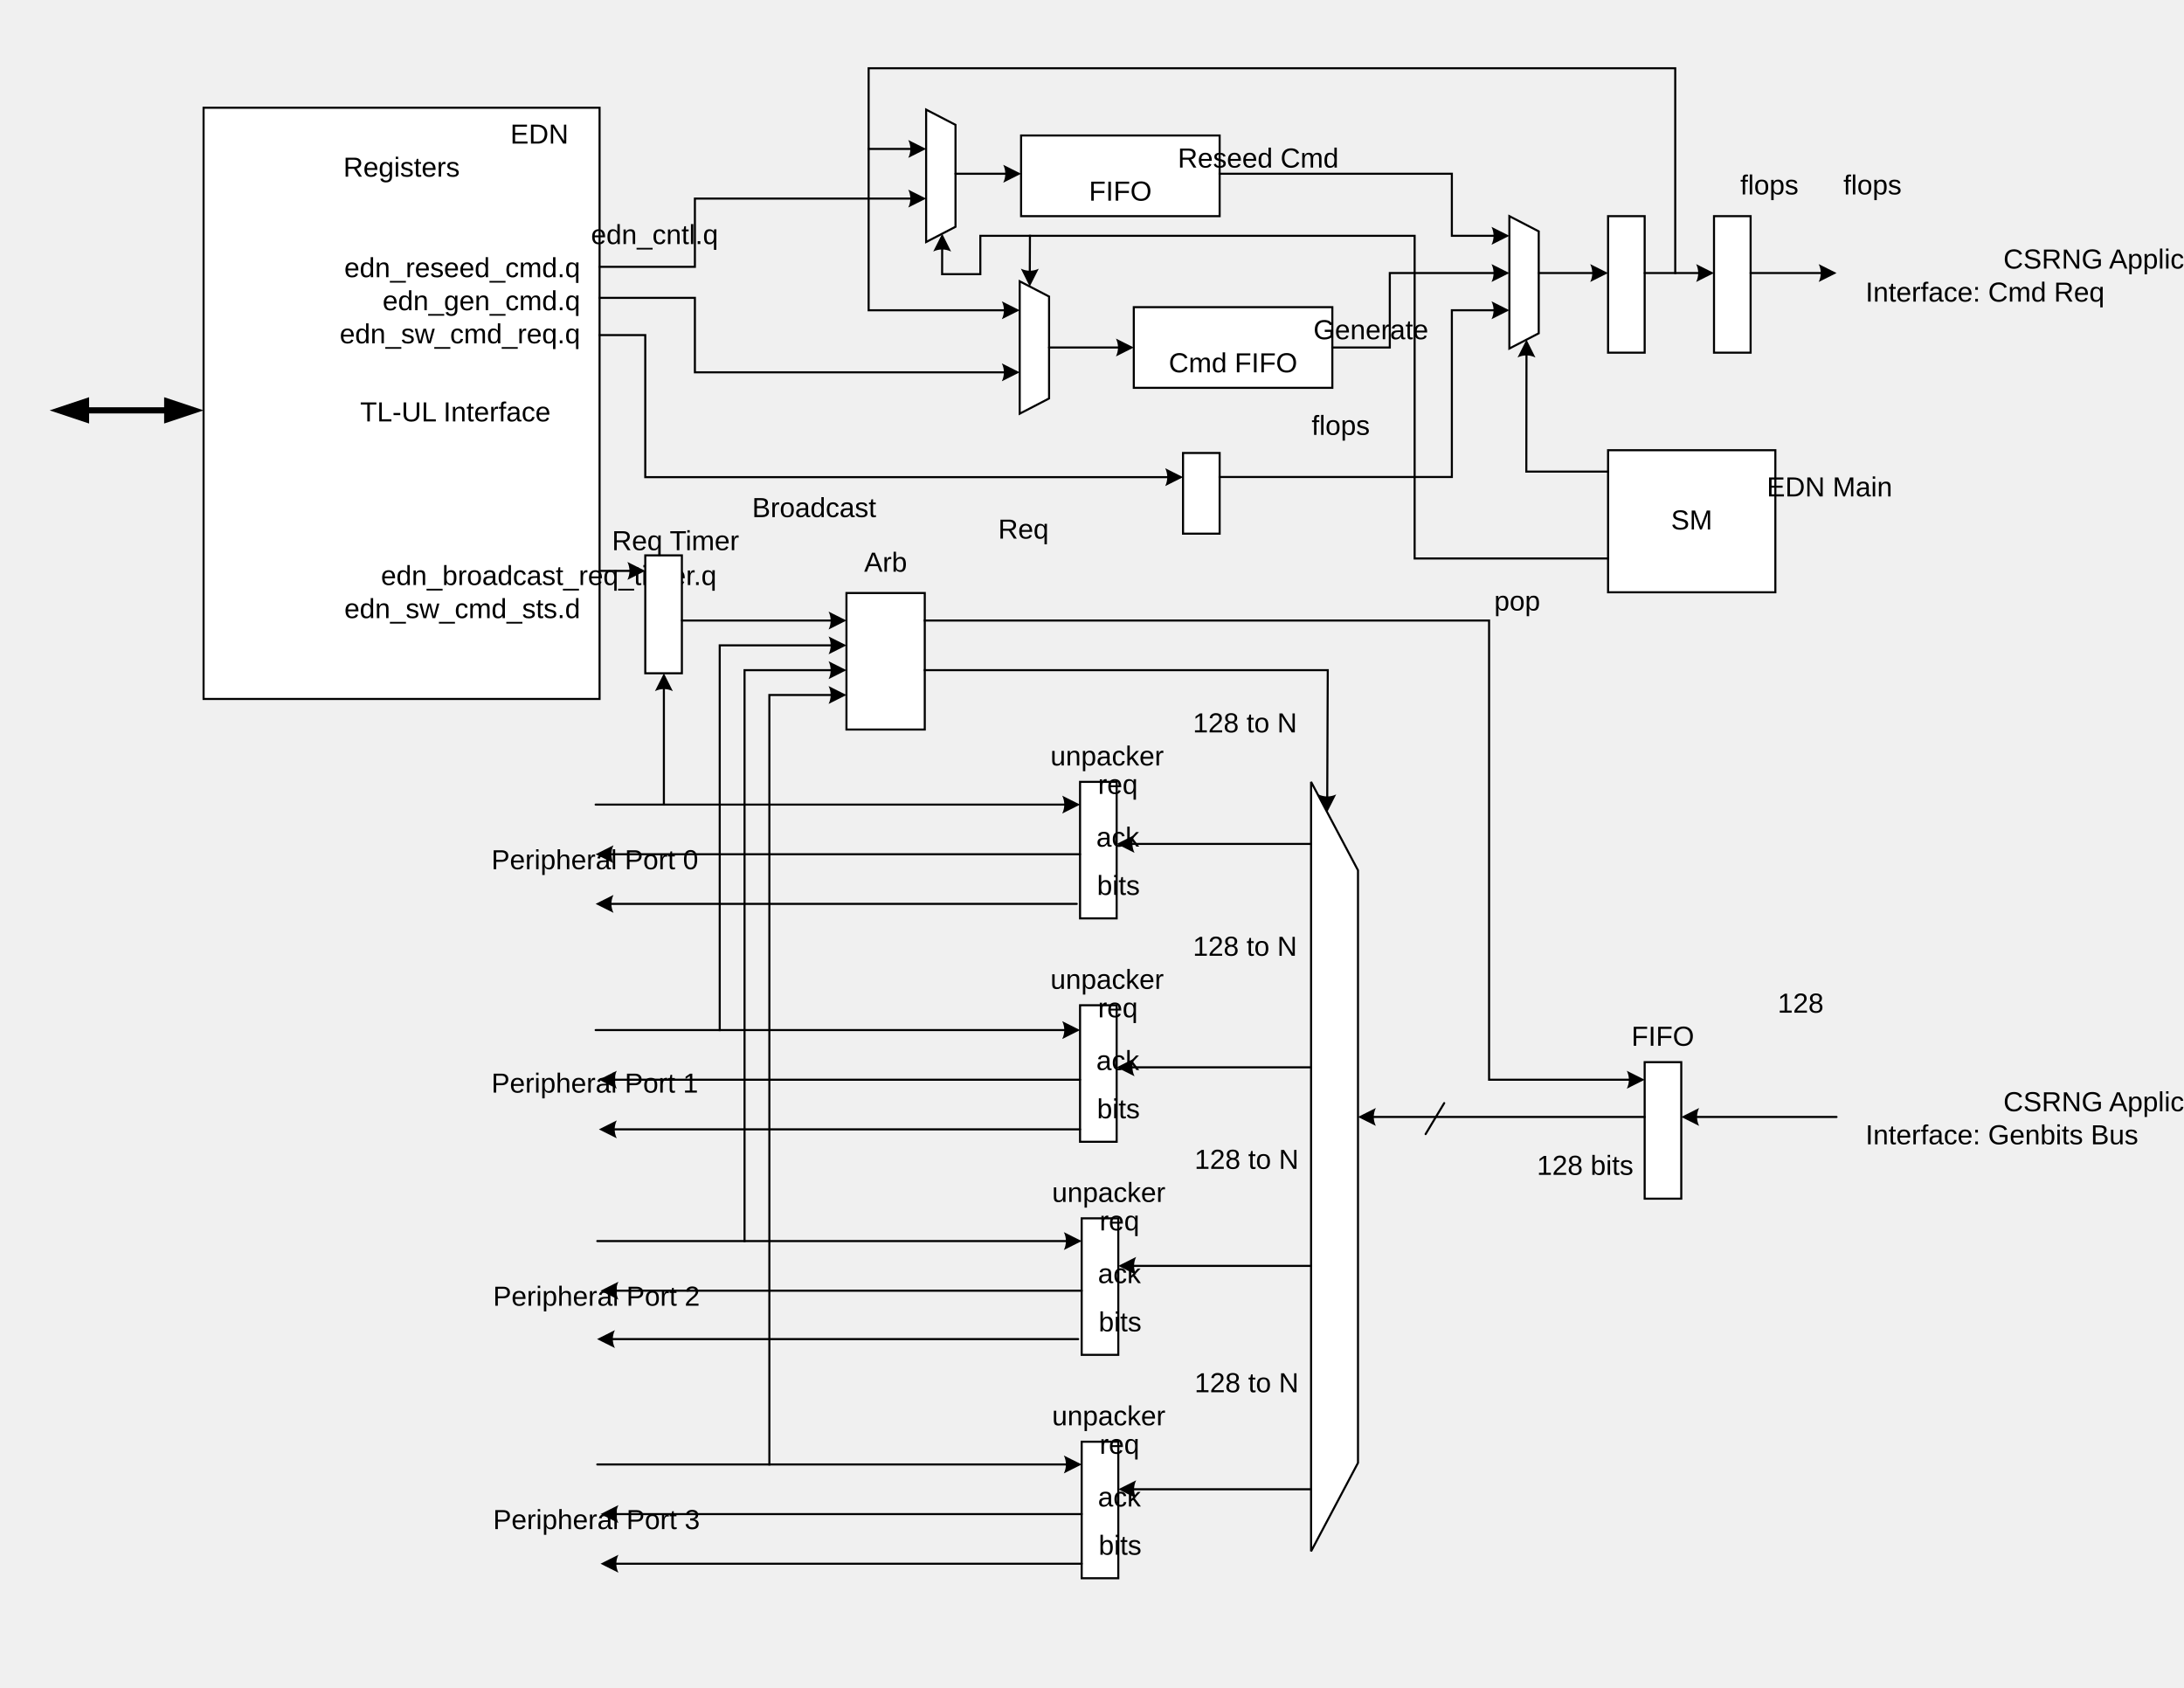
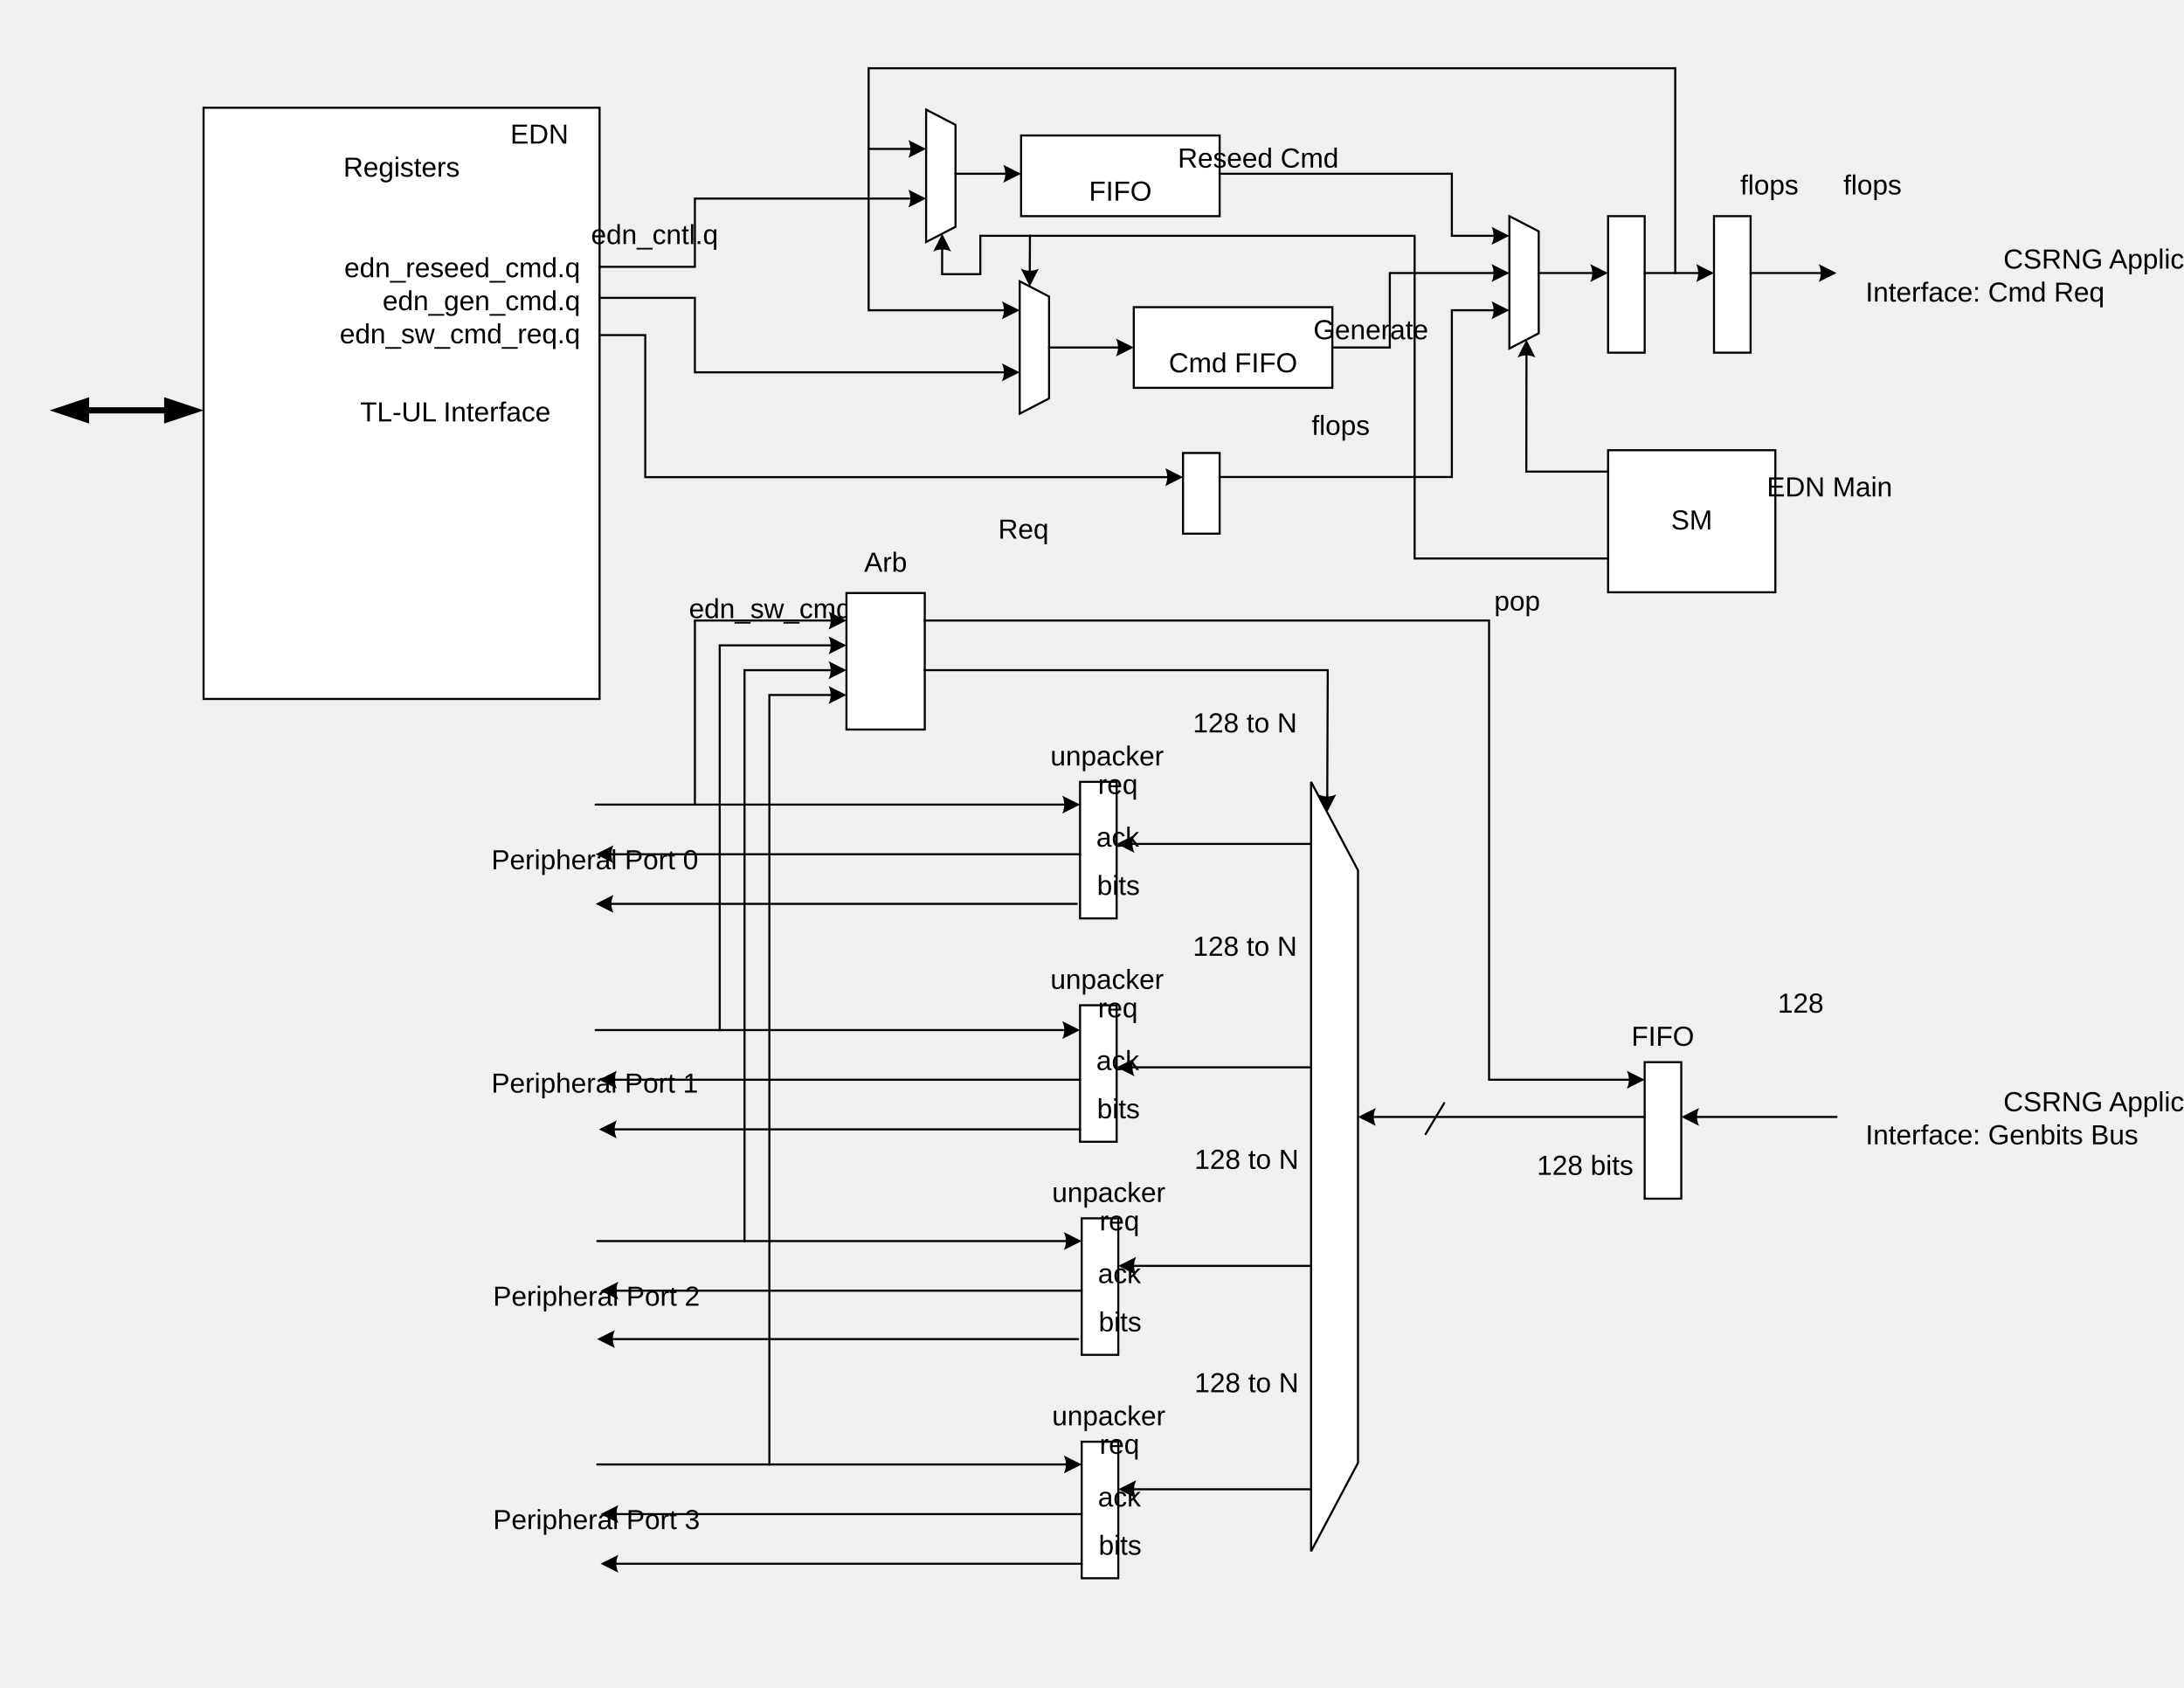
<svg xmlns="http://www.w3.org/2000/svg" xmlns:ns1="http://schemas.microsoft.com/visio/2003/SVGExtensions/" xmlns:xlink="http://www.w3.org/1999/xlink" width="11in" height="8.5in" viewBox="0 0 792 612" xml:space="preserve" color-interpolation-filters="sRGB" class="st12">
  <ns1:documentProperties ns1:langID="1033" ns1:viewMarkup="false">
    <ns1:userDefs>
      <ns1:ud ns1:nameU="msvSubprocessMaster" ns1:prompt="" ns1:val="VT4(Rectangle)" />
      <ns1:ud ns1:nameU="msvNoAutoConnect" ns1:val="VT0(1):26" />
    </ns1:userDefs>
  </ns1:documentProperties>
  <style type="text/css">
	
		.st1 {fill:#ffffff;stroke:#000000;stroke-width:0.75}
		.st2 {fill:#000000;font-family:Arial;font-size:0.833em}
		.st3 {font-size:1em}
		.st4 {fill:none;stroke:none;stroke-width:0.75}
		.st5 {marker-end:url(#mrkr13-21);marker-start:url(#mrkr13-19);stroke:#000000;stroke-linecap:round;stroke-linejoin:round;stroke-width:2.25}
		.st6 {fill:#000000;fill-opacity:1;stroke:#000000;stroke-opacity:1;stroke-width:0.472}
		.st7 {fill:none;stroke:none;stroke-width:0.25}
- 		.st8 {marker-end:url(#mrkr5-60);stroke:#000000;stroke-linecap:round;stroke-linejoin:round;stroke-width:0.75}
+ 		.st8 {marker-end:url(#mrkr5-59);stroke:#000000;stroke-linecap:round;stroke-linejoin:round;stroke-width:0.75}
		.st9 {fill:#000000;fill-opacity:1;stroke:#000000;stroke-opacity:1;stroke-width:0.229}
- 		.st10 {marker-end:url(#mrkr5-60);stroke:#000000;stroke-width:0.75}
+ 		.st10 {marker-end:url(#mrkr5-59);stroke:#000000;stroke-width:0.75}
		.st11 {stroke:#000000;stroke-linecap:round;stroke-linejoin:round;stroke-width:0.75}
		.st12 {fill:none;fill-rule:evenodd;font-size:12px;overflow:visible;stroke-linecap:square;stroke-miterlimit:3}
	
	</style>
  <defs id="Markers">
    <g id="lend13">
      <path d="M 3 1 L 0 0 L 3 -1 L 3 1 " style="stroke:none" />
    </g>
    <marker id="mrkr13-19" class="st6" ns1:arrowType="13" ns1:arrowSize="2" ns1:setback="6.2" refX="6.2" orient="auto" markerUnits="strokeWidth" overflow="visible">
      <use xlink:href="#lend13" transform="scale(2.12) " />
    </marker>
    <marker id="mrkr13-21" class="st6" ns1:arrowType="13" ns1:arrowSize="2" ns1:setback="6.36" refX="-6.36" orient="auto" markerUnits="strokeWidth" overflow="visible">
      <use xlink:href="#lend13" transform="scale(-2.12,-2.12) " />
    </marker>
    <g id="lend5">
      <path d="M 2 1 L 0 0 L 1.981 -0.993 C 1.672 -0.365 1.673 0.373 1.985 1 " style="stroke:none" />
    </g>
-     <marker id="mrkr5-60" class="st9" ns1:arrowType="5" ns1:arrowSize="2" ns1:setback="7.63" refX="-7.63" orient="auto" markerUnits="strokeWidth" overflow="visible">
+     <marker id="mrkr5-59" class="st9" ns1:arrowType="5" ns1:arrowSize="2" ns1:setback="7.63" refX="-7.63" orient="auto" markerUnits="strokeWidth" overflow="visible">
      <use xlink:href="#lend5" transform="scale(-4.36,-4.36) " />
    </marker>
  </defs>
  <g ns1:mID="0" ns1:index="1" ns1:groupContext="foregroundPage">
    <ns1:userDefs>
      <ns1:ud ns1:nameU="msvThemeOrder" ns1:val="VT0(0):26" />
    </ns1:userDefs>
    <ns1:pageProperties ns1:drawingScale="1" ns1:pageScale="1" ns1:drawingUnits="0" ns1:shadowOffsetX="9" ns1:shadowOffsetY="-9" />
    <ns1:layer ns1:name="Flowchart" ns1:index="0" />
    <g id="shape480-1" ns1:mID="480" ns1:groupContext="shape" transform="translate(73.8258,-358.564)">
      <ns1:textBlock ns1:margins="rect(4,4,4,4)" ns1:verticalAlign="0" />
      <ns1:textRect cx="71.8" cy="504.814" width="143.6" height="214.373" />
      <rect x="0" y="397.627" width="143.6" height="214.373" class="st1" />
      <text x="61.24" y="410.63" class="st2" ns1:langID="1033">
        <ns1:paragraph ns1:horizAlign="1" />
        <ns1:tabList />EDN<ns1:newlineChar />
        <tspan x="50.68" dy="1.2em" class="st3">Registers</tspan>
      </text>
    </g>
    <g id="shape484-5" ns1:mID="484" ns1:groupContext="shape" transform="translate(118.18,-325.627)">
      <ns1:textBlock ns1:margins="rect(4,4,4,4)" ns1:verticalAlign="0" />
      <rect x="0" y="551.545" width="99.246" height="60.455" class="st4" />
    </g>
    <g id="shape490-7" ns1:mID="490" ns1:groupContext="shape" transform="translate(96.0373,-454.907)">
      <ns1:textBlock ns1:margins="rect(4,4,4,4)" />
      <ns1:textRect cx="59.213" cy="558.407" width="118.43" height="107.186" />
      <rect x="0" y="504.814" width="118.425" height="107.186" class="st4" />
      <text x="68.28" y="543.41" class="st2" ns1:langID="1033">
        <ns1:paragraph ns1:horizAlign="2" />
        <ns1:tabList />edn_cntl.q<ns1:newlineChar />
-         <tspan x="28.81" dy="1.2em" class="st3">edn</tspan>_reseed_cmd.q<ns1:newlineChar />
-         <tspan x="42.7" dy="1.2em" class="st3">edn</tspan>_gen_cmd.q<ns1:newlineChar />
+         <tspan x="28.81" dy="1.2em" class="st3">edn_reseed_cmd.q<ns1:newlineChar />
+         </tspan>
+         <tspan x="42.7" dy="1.2em" class="st3">edn_gen_cmd.q<ns1:newlineChar />
+         </tspan>
        <tspan x="24.37" dy="1.2em" class="st3"> </tspan>edn_sw_cmd_req.q</text>
    </g>
    <g id="shape491-13" ns1:mID="491" ns1:groupContext="shape" transform="translate(18,-463.205)">
      <path d="M13.95 612 L14.31 612 L41.52 612" class="st5" />
    </g>
    <g id="shape492-22" ns1:mID="492" ns1:groupContext="shape" transform="translate(73.8258,-411.75)">
      <ns1:textBlock ns1:margins="rect(4,4,4,4)" ns1:verticalAlign="0" />
      <ns1:textRect cx="49.623" cy="581.772" width="99.25" height="60.455" />
      <rect x="0" y="551.545" width="99.246" height="60.455" class="st4" />
      <text x="6.78" y="564.55" class="st2" ns1:langID="1033">
        <ns1:paragraph />
        <ns1:tabList />TL-UL Interface<ns1:newlineChar />
      </text>
    </g>
    <g id="shape589-25" ns1:mID="589" ns1:groupContext="shape" transform="translate(78.0373,-363.375)">
      <ns1:textBlock ns1:margins="rect(4,4,4,4)" ns1:verticalAlign="0" />
      <ns1:textRect cx="68.213" cy="587.25" width="136.43" height="49.5" />
      <rect x="0" y="562.5" width="136.425" height="49.5" class="st4" />
-       <text x="10.12" y="575.5" class="st2" ns1:langID="1033">
+       <text x="46.82" y="587.5" class="st2" ns1:langID="1033">
        <ns1:paragraph ns1:horizAlign="2" />
-         <ns1:tabList />edn_broadcast_req_timer.q<ns1:newlineChar />
-         <tspan x="44.05" dy="1.2em" class="st3"> </tspan>edn_sw_cmd_sts.d  </text>
-     </g>
-     <g id="shape591-29" ns1:mID="591" ns1:groupContext="shape" transform="translate(230.625,-511.373)">
+         <ns1:tabList />
+         <ns1:space />
+         <ns1:space />
+         <ns1:newlineChar />edn_sw_cmd_sts.d  </text>
+     </g>
+     <g id="shape591-28" ns1:mID="591" ns1:groupContext="shape" transform="translate(230.625,-511.373)">
			</g>
-     <g id="shape769-30" ns1:mID="769" ns1:groupContext="shape" transform="translate(90.3555,-284.18)">
+     <g id="shape769-29" ns1:mID="769" ns1:groupContext="shape" transform="translate(90.3555,-284.18)">
      <ns1:textBlock ns1:margins="rect(4,4,4,4)" ns1:verticalAlign="0" />
      <ns1:textRect cx="58.445" cy="599.18" width="116.9" height="25.64" />
      <rect x="0" y="586.36" width="116.89" height="25.64" class="st7" />
      <text x="37.85" y="599.36" class="st2" ns1:langID="1033">
        <ns1:paragraph ns1:horizAlign="2" />
        <ns1:tabList />Peripheral Port 0</text>
    </g>
-     <g id="shape957-33" ns1:mID="957" ns1:groupContext="shape" transform="translate(391.668,-279)">
-       <rect x="0" y="562.5" width="13.273" height="49.5" class="st1" />
-     </g>
-     <g id="shape958-35" ns1:mID="958" ns1:groupContext="shape" transform="translate(374.094,-330.617)">
+     <g id="shape957-32" ns1:mID="957" ns1:groupContext="shape" transform="translate(391.668,-279)">
+       <rect x="0" y="562.5" width="13.273" height="49.5" class="st1" />
+     </g>
+     <g id="shape958-34" ns1:mID="958" ns1:groupContext="shape" transform="translate(374.094,-330.617)">
      <ns1:textBlock ns1:margins="rect(4,4,4,4)" />
      <ns1:textRect cx="27.391" cy="599.18" width="54.79" height="25.64" />
      <rect x="0" y="586.36" width="54.782" height="25.64" class="st4" />
      <text x="8.49" y="596.18" class="st2" ns1:langID="1033">
        <ns1:paragraph ns1:horizAlign="1" />
        <ns1:tabList />128 to N <ns1:newlineChar />
        <tspan x="6.82" dy="1.2em" class="st3">unpacker</tspan>
      </text>
    </g>
-     <g id="shape1019-39" ns1:mID="1019" ns1:groupContext="shape" transform="translate(306.956,-347.478)">
+     <g id="shape1019-38" ns1:mID="1019" ns1:groupContext="shape" transform="translate(306.956,-347.478)">
      <rect x="0" y="562.5" width="28.399" height="49.5" class="st1" />
    </g>
-     <g id="shape1020-41" ns1:mID="1020" ns1:groupContext="shape" transform="translate(297,-400.882)">
+     <g id="shape1020-40" ns1:mID="1020" ns1:groupContext="shape" transform="translate(297,-400.882)">
      <ns1:textBlock ns1:margins="rect(4,4,4,4)" />
      <ns1:textRect cx="24.156" cy="599.18" width="48.32" height="25.64" />
      <rect x="0" y="586.36" width="48.312" height="25.64" class="st4" />
      <text x="14.98" y="596.18" class="st2" ns1:langID="1033">
        <ns1:paragraph ns1:horizAlign="1" />
        <ns1:tabList />Req <ns1:newlineChar />
        <tspan x="16.38" dy="1.2em" class="st3">Arb</tspan>
      </text>
    </g>
-     <g id="shape1023-45" ns1:mID="1023" ns1:groupContext="shape" transform="translate(583.145,-397.244)">
+     <g id="shape1023-44" ns1:mID="1023" ns1:groupContext="shape" transform="translate(583.145,-397.244)">
      <ns1:textBlock ns1:margins="rect(4,4,4,4)" />
      <ns1:textRect cx="30.332" cy="586.244" width="60.67" height="51.511" />
      <rect x="0" y="560.489" width="60.665" height="51.511" class="st1" />
      <text x="7.55" y="577.24" class="st2" ns1:langID="1033">
        <ns1:paragraph ns1:horizAlign="1" />
        <ns1:tabList />EDN Main <tspan x="22.83" dy="1.2em" class="st3">SM</tspan>
        <ns1:newlineChar />
      </text>
    </g>
-     <g id="shape1027-49" ns1:mID="1027" ns1:groupContext="shape" transform="translate(370.287,-533.623)">
+     <g id="shape1027-48" ns1:mID="1027" ns1:groupContext="shape" transform="translate(370.287,-533.623)">
      <ns1:textBlock ns1:margins="rect(4,4,4,4)" />
      <ns1:textRect cx="36" cy="597.375" width="72" height="29.25" />
      <rect x="0" y="582.75" width="72" height="29.25" class="st1" />
      <text x="6.82" y="594.38" class="st2" ns1:langID="1033">
        <ns1:paragraph ns1:horizAlign="1" />
        <ns1:tabList />Reseed Cmd <tspan x="24.61" dy="1.2em" class="st3">FIFO</tspan>
      </text>
    </g>
-     <g id="shape1109-53" ns1:mID="1109" ns1:groupContext="shape" transform="translate(475.448,-49.5)">
+     <g id="shape1109-52" ns1:mID="1109" ns1:groupContext="shape" transform="translate(475.448,-49.5)">
      <path d="M0 579.92 L0 612 L17.01 579.92 L17.01 365.08 L0 333 L0 365.08 L0 579.92 Z" class="st1" />
    </g>
-     <g id="shape1112-55" ns1:mID="1112" ns1:groupContext="shape" transform="translate(216,-320.258)">
+     <g id="shape1112-54" ns1:mID="1112" ns1:groupContext="shape" transform="translate(216,-320.258)">
      <path d="M0 612 L169.95 612" class="st8" />
    </g>
-     <g id="shape1113-61" ns1:mID="1113" ns1:groupContext="shape" transform="translate(391.668,921.742) rotate(180)">
+     <g id="shape1113-60" ns1:mID="1113" ns1:groupContext="shape" transform="translate(391.668,921.742) rotate(180)">
      <path d="M0 612 L169.95 612" class="st8" />
    </g>
-     <g id="shape1114-66" ns1:mID="1114" ns1:groupContext="shape" transform="translate(390.48,939.742) rotate(180)">
-       <path d="M0 612 L168.76 612" class="st8" />
-     </g>
-     <g id="shape1115-71" ns1:mID="1115" ns1:groupContext="shape" transform="translate(341.195,-320.488)">
+     <g id="shape1114-65" ns1:mID="1114" ns1:groupContext="shape" transform="translate(390.48,939.742) rotate(180)">
+       <path d="M0 612 L168.76 612" class="st8" />
+     </g>
+     <g id="shape1115-70" ns1:mID="1115" ns1:groupContext="shape" transform="translate(341.195,-320.488)">
      <ns1:textBlock ns1:margins="rect(4,4,4,4)" />
      <ns1:textRect cx="14.2" cy="605.365" width="28.4" height="13.27" />
      <rect x="0" y="598.73" width="28.399" height="13.27" class="st4" />
      <text x="6.97" y="608.36" class="st2" ns1:langID="1033">
        <ns1:paragraph ns1:horizAlign="1" />
        <ns1:tabList />req</text>
    </g>
-     <g id="shape1116-74" ns1:mID="1116" ns1:groupContext="shape" transform="translate(341.144,-301.373)">
+     <g id="shape1116-73" ns1:mID="1116" ns1:groupContext="shape" transform="translate(341.144,-301.373)">
      <ns1:textBlock ns1:margins="rect(4,4,4,4)" />
      <ns1:textRect cx="14.2" cy="605.365" width="28.4" height="13.27" />
      <rect x="0" y="598.73" width="28.399" height="13.27" class="st4" />
      <text x="6.42" y="608.36" class="st2" ns1:langID="1033">
        <ns1:paragraph ns1:horizAlign="1" />
        <ns1:tabList />ack</text>
    </g>
-     <g id="shape1117-77" ns1:mID="1117" ns1:groupContext="shape" transform="translate(341.394,-283.873)">
+     <g id="shape1117-76" ns1:mID="1117" ns1:groupContext="shape" transform="translate(341.394,-283.873)">
      <ns1:textBlock ns1:margins="rect(4,4,4,4)" />
      <ns1:textRect cx="14.2" cy="605.365" width="28.4" height="13.27" />
      <rect x="0" y="598.73" width="28.399" height="13.27" class="st4" />
      <text x="6.42" y="608.36" class="st2" ns1:langID="1033">
        <ns1:paragraph ns1:horizAlign="1" />
        <ns1:tabList />bits</text>
    </g>
-     <g id="shape1118-80" ns1:mID="1118" ns1:groupContext="shape" transform="translate(102.182,-203.18)">
+     <g id="shape1118-79" ns1:mID="1118" ns1:groupContext="shape" transform="translate(102.182,-203.18)">
      <ns1:textBlock ns1:margins="rect(4,4,4,4)" ns1:verticalAlign="0" />
      <ns1:textRect cx="52.532" cy="599.18" width="105.07" height="25.64" />
      <rect x="0" y="586.36" width="105.063" height="25.64" class="st7" />
      <text x="26.02" y="599.36" class="st2" ns1:langID="1033">
        <ns1:paragraph ns1:horizAlign="2" />
        <ns1:tabList />Peripheral Port 1</text>
    </g>
-     <g id="shape1119-83" ns1:mID="1119" ns1:groupContext="shape" transform="translate(391.668,-198)">
-       <rect x="0" y="562.5" width="13.273" height="49.5" class="st1" />
-     </g>
-     <g id="shape1120-85" ns1:mID="1120" ns1:groupContext="shape" transform="translate(374.094,-249.617)">
+     <g id="shape1119-82" ns1:mID="1119" ns1:groupContext="shape" transform="translate(391.668,-198)">
+       <rect x="0" y="562.5" width="13.273" height="49.5" class="st1" />
+     </g>
+     <g id="shape1120-84" ns1:mID="1120" ns1:groupContext="shape" transform="translate(374.094,-249.617)">
      <ns1:textBlock ns1:margins="rect(4,4,4,4)" />
      <ns1:textRect cx="27.391" cy="599.18" width="54.79" height="25.64" />
      <rect x="0" y="586.36" width="54.782" height="25.64" class="st4" />
      <text x="8.49" y="596.18" class="st2" ns1:langID="1033">
        <ns1:paragraph ns1:horizAlign="1" />
        <ns1:tabList />128 to N <ns1:newlineChar />
        <tspan x="6.82" dy="1.2em" class="st3">unpacker</tspan>
      </text>
    </g>
-     <g id="shape1124-89" ns1:mID="1124" ns1:groupContext="shape" transform="translate(341.195,-239.488)">
+     <g id="shape1124-88" ns1:mID="1124" ns1:groupContext="shape" transform="translate(341.195,-239.488)">
      <ns1:textBlock ns1:margins="rect(4,4,4,4)" />
      <ns1:textRect cx="14.2" cy="605.365" width="28.4" height="13.27" />
      <rect x="0" y="598.73" width="28.399" height="13.27" class="st4" />
      <text x="6.97" y="608.36" class="st2" ns1:langID="1033">
        <ns1:paragraph ns1:horizAlign="1" />
        <ns1:tabList />req</text>
    </g>
-     <g id="shape1125-92" ns1:mID="1125" ns1:groupContext="shape" transform="translate(341.144,-220.373)">
+     <g id="shape1125-91" ns1:mID="1125" ns1:groupContext="shape" transform="translate(341.144,-220.373)">
      <ns1:textBlock ns1:margins="rect(4,4,4,4)" />
      <ns1:textRect cx="14.2" cy="605.365" width="28.4" height="13.27" />
      <rect x="0" y="598.73" width="28.399" height="13.27" class="st4" />
      <text x="6.42" y="608.36" class="st2" ns1:langID="1033">
        <ns1:paragraph ns1:horizAlign="1" />
        <ns1:tabList />ack</text>
    </g>
-     <g id="shape1126-95" ns1:mID="1126" ns1:groupContext="shape" transform="translate(341.394,-202.873)">
+     <g id="shape1126-94" ns1:mID="1126" ns1:groupContext="shape" transform="translate(341.394,-202.873)">
      <ns1:textBlock ns1:margins="rect(4,4,4,4)" />
      <ns1:textRect cx="14.2" cy="605.365" width="28.4" height="13.27" />
      <rect x="0" y="598.73" width="28.399" height="13.27" class="st4" />
      <text x="6.42" y="608.36" class="st2" ns1:langID="1033">
        <ns1:paragraph ns1:horizAlign="1" />
        <ns1:tabList />bits</text>
    </g>
-     <g id="shape1127-98" ns1:mID="1127" ns1:groupContext="shape" transform="translate(102.777,-125.922)">
+     <g id="shape1127-97" ns1:mID="1127" ns1:groupContext="shape" transform="translate(102.777,-125.922)">
      <ns1:textBlock ns1:margins="rect(4,4,4,4)" ns1:verticalAlign="0" />
      <ns1:textRect cx="52.532" cy="599.18" width="105.07" height="25.64" />
      <rect x="0" y="586.36" width="105.063" height="25.64" class="st7" />
      <text x="26.02" y="599.36" class="st2" ns1:langID="1033">
        <ns1:paragraph ns1:horizAlign="2" />
        <ns1:tabList />Peripheral Port 2</text>
    </g>
-     <g id="shape1128-101" ns1:mID="1128" ns1:groupContext="shape" transform="translate(392.262,-120.742)">
-       <rect x="0" y="562.5" width="13.273" height="49.5" class="st1" />
-     </g>
-     <g id="shape1129-103" ns1:mID="1129" ns1:groupContext="shape" transform="translate(374.688,-172.36)">
+     <g id="shape1128-100" ns1:mID="1128" ns1:groupContext="shape" transform="translate(392.262,-120.742)">
+       <rect x="0" y="562.5" width="13.273" height="49.5" class="st1" />
+     </g>
+     <g id="shape1129-102" ns1:mID="1129" ns1:groupContext="shape" transform="translate(374.688,-172.36)">
      <ns1:textBlock ns1:margins="rect(4,4,4,4)" />
      <ns1:textRect cx="27.391" cy="599.18" width="54.79" height="25.64" />
      <rect x="0" y="586.36" width="54.782" height="25.64" class="st4" />
      <text x="8.49" y="596.18" class="st2" ns1:langID="1033">
        <ns1:paragraph ns1:horizAlign="1" />
        <ns1:tabList />128 to N <ns1:newlineChar />
        <tspan x="6.82" dy="1.2em" class="st3">unpacker</tspan>
      </text>
    </g>
-     <g id="shape1133-107" ns1:mID="1133" ns1:groupContext="shape" transform="translate(341.789,-162.23)">
+     <g id="shape1133-106" ns1:mID="1133" ns1:groupContext="shape" transform="translate(341.789,-162.23)">
      <ns1:textBlock ns1:margins="rect(4,4,4,4)" />
      <ns1:textRect cx="14.2" cy="605.365" width="28.4" height="13.27" />
      <rect x="0" y="598.73" width="28.399" height="13.27" class="st4" />
      <text x="6.97" y="608.36" class="st2" ns1:langID="1033">
        <ns1:paragraph ns1:horizAlign="1" />
        <ns1:tabList />req</text>
    </g>
-     <g id="shape1134-110" ns1:mID="1134" ns1:groupContext="shape" transform="translate(341.739,-143.115)">
+     <g id="shape1134-109" ns1:mID="1134" ns1:groupContext="shape" transform="translate(341.739,-143.115)">
      <ns1:textBlock ns1:margins="rect(4,4,4,4)" />
      <ns1:textRect cx="14.2" cy="605.365" width="28.4" height="13.27" />
      <rect x="0" y="598.73" width="28.399" height="13.27" class="st4" />
      <text x="6.42" y="608.36" class="st2" ns1:langID="1033">
        <ns1:paragraph ns1:horizAlign="1" />
        <ns1:tabList />ack</text>
    </g>
-     <g id="shape1135-113" ns1:mID="1135" ns1:groupContext="shape" transform="translate(341.989,-125.615)">
+     <g id="shape1135-112" ns1:mID="1135" ns1:groupContext="shape" transform="translate(341.989,-125.615)">
      <ns1:textBlock ns1:margins="rect(4,4,4,4)" />
      <ns1:textRect cx="14.2" cy="605.365" width="28.4" height="13.27" />
      <rect x="0" y="598.73" width="28.399" height="13.27" class="st4" />
      <text x="6.42" y="608.36" class="st2" ns1:langID="1033">
        <ns1:paragraph ns1:horizAlign="1" />
        <ns1:tabList />bits</text>
    </g>
-     <g id="shape1136-116" ns1:mID="1136" ns1:groupContext="shape" transform="translate(90.9497,-44.9224)">
+     <g id="shape1136-115" ns1:mID="1136" ns1:groupContext="shape" transform="translate(90.9497,-44.9224)">
      <ns1:textBlock ns1:margins="rect(4,4,4,4)" ns1:verticalAlign="0" />
      <ns1:textRect cx="58.445" cy="599.18" width="116.9" height="25.64" />
      <rect x="0" y="586.36" width="116.89" height="25.64" class="st7" />
      <text x="37.85" y="599.36" class="st2" ns1:langID="1033">
        <ns1:paragraph ns1:horizAlign="2" />
        <ns1:tabList />Peripheral Port 3</text>
    </g>
-     <g id="shape1137-119" ns1:mID="1137" ns1:groupContext="shape" transform="translate(392.262,-39.7424)">
-       <rect x="0" y="562.5" width="13.273" height="49.5" class="st1" />
-     </g>
-     <g id="shape1138-121" ns1:mID="1138" ns1:groupContext="shape" transform="translate(374.688,-91.3599)">
+     <g id="shape1137-118" ns1:mID="1137" ns1:groupContext="shape" transform="translate(392.262,-39.7424)">
+       <rect x="0" y="562.5" width="13.273" height="49.5" class="st1" />
+     </g>
+     <g id="shape1138-120" ns1:mID="1138" ns1:groupContext="shape" transform="translate(374.688,-91.3599)">
      <ns1:textBlock ns1:margins="rect(4,4,4,4)" />
      <ns1:textRect cx="27.391" cy="599.18" width="54.79" height="25.64" />
      <rect x="0" y="586.36" width="54.782" height="25.64" class="st4" />
      <text x="8.49" y="596.18" class="st2" ns1:langID="1033">
        <ns1:paragraph ns1:horizAlign="1" />
        <ns1:tabList />128 to N <ns1:newlineChar />
        <tspan x="6.82" dy="1.2em" class="st3">unpacker</tspan>
      </text>
    </g>
-     <g id="shape1142-125" ns1:mID="1142" ns1:groupContext="shape" transform="translate(341.789,-81.23)">
+     <g id="shape1142-124" ns1:mID="1142" ns1:groupContext="shape" transform="translate(341.789,-81.23)">
      <ns1:textBlock ns1:margins="rect(4,4,4,4)" />
      <ns1:textRect cx="14.2" cy="605.365" width="28.4" height="13.27" />
      <rect x="0" y="598.73" width="28.399" height="13.27" class="st4" />
      <text x="6.97" y="608.36" class="st2" ns1:langID="1033">
        <ns1:paragraph ns1:horizAlign="1" />
        <ns1:tabList />req</text>
    </g>
-     <g id="shape1143-128" ns1:mID="1143" ns1:groupContext="shape" transform="translate(341.739,-62.115)">
+     <g id="shape1143-127" ns1:mID="1143" ns1:groupContext="shape" transform="translate(341.739,-62.115)">
      <ns1:textBlock ns1:margins="rect(4,4,4,4)" />
      <ns1:textRect cx="14.2" cy="605.365" width="28.4" height="13.27" />
      <rect x="0" y="598.73" width="28.399" height="13.27" class="st4" />
      <text x="6.42" y="608.36" class="st2" ns1:langID="1033">
        <ns1:paragraph ns1:horizAlign="1" />
        <ns1:tabList />ack</text>
    </g>
-     <g id="shape1144-131" ns1:mID="1144" ns1:groupContext="shape" transform="translate(341.989,-44.615)">
+     <g id="shape1144-130" ns1:mID="1144" ns1:groupContext="shape" transform="translate(341.989,-44.615)">
      <ns1:textBlock ns1:margins="rect(4,4,4,4)" />
      <ns1:textRect cx="14.2" cy="605.365" width="28.4" height="13.27" />
      <rect x="0" y="598.73" width="28.399" height="13.27" class="st4" />
      <text x="6.42" y="608.36" class="st2" ns1:langID="1033">
        <ns1:paragraph ns1:horizAlign="1" />
        <ns1:tabList />bits</text>
    </g>
-     <g id="shape1145-134" ns1:mID="1145" ns1:groupContext="shape" transform="translate(216,-238.5)">
+     <g id="shape1145-133" ns1:mID="1145" ns1:groupContext="shape" transform="translate(216,-238.5)">
      <path d="M0 612 L169.95 612" class="st8" />
    </g>
-     <g id="shape1146-139" ns1:mID="1146" ns1:groupContext="shape" transform="translate(216.594,-162)">
+     <g id="shape1146-138" ns1:mID="1146" ns1:groupContext="shape" transform="translate(216.594,-162)">
      <path d="M0 612 L169.95 612" class="st8" />
    </g>
-     <g id="shape1147-144" ns1:mID="1147" ns1:groupContext="shape" transform="translate(216.594,-81)">
+     <g id="shape1147-143" ns1:mID="1147" ns1:groupContext="shape" transform="translate(216.594,-81)">
      <path d="M0 612 L169.95 612" class="st8" />
    </g>
-     <g id="shape1148-149" ns1:mID="1148" ns1:groupContext="shape" transform="translate(391.668,1003.5) rotate(180)">
-       <path d="M0 612 L168.76 612" class="st8" />
-     </g>
-     <g id="shape1149-154" ns1:mID="1149" ns1:groupContext="shape" transform="translate(391.668,1021.5) rotate(180)">
-       <path d="M0 612 L168.76 612" class="st8" />
-     </g>
-     <g id="shape1150-159" ns1:mID="1150" ns1:groupContext="shape" transform="translate(392.262,1080) rotate(180)">
-       <path d="M0 612 L168.76 612" class="st8" />
-     </g>
-     <g id="shape1151-164" ns1:mID="1151" ns1:groupContext="shape" transform="translate(390.99,1097.55) rotate(180)">
-       <path d="M0 612 L168.76 612" class="st8" />
-     </g>
-     <g id="shape1152-169" ns1:mID="1152" ns1:groupContext="shape" transform="translate(392.262,1161) rotate(180)">
-       <path d="M0 612 L168.76 612" class="st8" />
-     </g>
-     <g id="shape1153-174" ns1:mID="1153" ns1:groupContext="shape" transform="translate(392.262,1179) rotate(180)">
-       <path d="M0 612 L168.76 612" class="st8" />
-     </g>
-     <g id="shape1155-179" ns1:mID="1155" ns1:groupContext="shape" transform="translate(261,-238.5)">
+     <g id="shape1148-148" ns1:mID="1148" ns1:groupContext="shape" transform="translate(391.668,1003.5) rotate(180)">
+       <path d="M0 612 L168.76 612" class="st8" />
+     </g>
+     <g id="shape1149-153" ns1:mID="1149" ns1:groupContext="shape" transform="translate(391.668,1021.5) rotate(180)">
+       <path d="M0 612 L168.76 612" class="st8" />
+     </g>
+     <g id="shape1150-158" ns1:mID="1150" ns1:groupContext="shape" transform="translate(392.262,1080) rotate(180)">
+       <path d="M0 612 L168.76 612" class="st8" />
+     </g>
+     <g id="shape1151-163" ns1:mID="1151" ns1:groupContext="shape" transform="translate(390.99,1097.55) rotate(180)">
+       <path d="M0 612 L168.76 612" class="st8" />
+     </g>
+     <g id="shape1152-168" ns1:mID="1152" ns1:groupContext="shape" transform="translate(392.262,1161) rotate(180)">
+       <path d="M0 612 L168.76 612" class="st8" />
+     </g>
+     <g id="shape1153-173" ns1:mID="1153" ns1:groupContext="shape" transform="translate(392.262,1179) rotate(180)">
+       <path d="M0 612 L168.76 612" class="st8" />
+     </g>
+     <g id="shape1155-178" ns1:mID="1155" ns1:groupContext="shape" transform="translate(261,-238.5)">
      <path d="M0 612 L0 472.5 L40.23 472.5" class="st10" />
    </g>
-     <g id="shape1156-184" ns1:mID="1156" ns1:groupContext="shape" transform="translate(270,-162)">
+     <g id="shape1156-183" ns1:mID="1156" ns1:groupContext="shape" transform="translate(270,-162)">
      <path d="M0 612 L0 405 L31.23 405" class="st10" />
    </g>
-     <g id="shape1157-189" ns1:mID="1157" ns1:groupContext="shape" transform="translate(279,-81)">
+     <g id="shape1157-188" ns1:mID="1157" ns1:groupContext="shape" transform="translate(279,-81)">
      <path d="M0 612 L0 333 L22.23 333" class="st10" />
    </g>
-     <g id="shape1158-194" ns1:mID="1158" ns1:groupContext="shape" transform="translate(596.418,-177.371)">
-       <rect x="0" y="562.5" width="13.273" height="49.5" class="st1" />
-     </g>
-     <g id="shape1159-196" ns1:mID="1159" ns1:groupContext="shape" transform="translate(578.844,-228.989)">
+     <g id="shape1158-193" ns1:mID="1158" ns1:groupContext="shape" transform="translate(596.418,-177.371)">
+       <rect x="0" y="562.5" width="13.273" height="49.5" class="st1" />
+     </g>
+     <g id="shape1159-195" ns1:mID="1159" ns1:groupContext="shape" transform="translate(578.844,-228.989)">
      <ns1:textBlock ns1:margins="rect(4,4,4,4)" />
      <ns1:textRect cx="24.156" cy="599.18" width="48.32" height="25.64" />
      <rect x="0" y="586.36" width="48.312" height="25.64" class="st4" />
      <text x="15.81" y="596.18" class="st2" ns1:langID="1033">
        <ns1:paragraph ns1:horizAlign="1" />
        <ns1:tabList />128 <tspan x="12.77" dy="1.2em" class="st3">FIFO</tspan>
      </text>
    </g>
-     <g id="shape1160-200" ns1:mID="1160" ns1:groupContext="shape" transform="translate(475.448,918) rotate(180)">
+     <g id="shape1160-199" ns1:mID="1160" ns1:groupContext="shape" transform="translate(475.448,918) rotate(180)">
      <path d="M0 612 L64.78 612" class="st8" />
    </g>
-     <g id="shape1161-205" ns1:mID="1161" ns1:groupContext="shape" transform="translate(475.448,999) rotate(180)">
+     <g id="shape1161-204" ns1:mID="1161" ns1:groupContext="shape" transform="translate(475.448,999) rotate(180)">
      <path d="M0 612 L64.78 612" class="st8" />
    </g>
-     <g id="shape1162-210" ns1:mID="1162" ns1:groupContext="shape" transform="translate(475.448,1071) rotate(180)">
+     <g id="shape1162-209" ns1:mID="1162" ns1:groupContext="shape" transform="translate(475.448,1071) rotate(180)">
      <path d="M0 612 L64.19 612" class="st8" />
    </g>
-     <g id="shape1163-215" ns1:mID="1163" ns1:groupContext="shape" transform="translate(475.448,1152) rotate(180)">
+     <g id="shape1163-214" ns1:mID="1163" ns1:groupContext="shape" transform="translate(475.448,1152) rotate(180)">
      <path d="M0 612 L64.19 612" class="st8" />
    </g>
-     <g id="shape1164-220" ns1:mID="1164" ns1:groupContext="shape" transform="translate(596.418,1017) rotate(180)">
+     <g id="shape1164-219" ns1:mID="1164" ns1:groupContext="shape" transform="translate(596.418,1017) rotate(180)">
      <path d="M0 612 L98.24 612" class="st8" />
    </g>
-     <g id="shape1165-225" ns1:mID="1165" ns1:groupContext="shape" transform="translate(666,1017) rotate(180)">
+     <g id="shape1165-224" ns1:mID="1165" ns1:groupContext="shape" transform="translate(666,1017) rotate(180)">
      <path d="M0 612 L50.59 612" class="st8" />
    </g>
-     <g id="shape1169-230" ns1:mID="1169" ns1:groupContext="shape" transform="translate(335.356,-317.489)">
+     <g id="shape1169-229" ns1:mID="1169" ns1:groupContext="shape" transform="translate(335.356,-317.489)">
      <path d="M0 560.49 L146.14 560.49 L145.95 606.28" class="st10" />
    </g>
-     <g id="shape1170-235" ns1:mID="1170" ns1:groupContext="shape" transform="translate(335.356,-220.5)">
+     <g id="shape1170-234" ns1:mID="1170" ns1:groupContext="shape" transform="translate(335.356,-220.5)">
      <path d="M0 445.5 L204.64 445.5 L204.64 612 L255.34 612" class="st10" />
    </g>
-     <g id="shape1171-240" ns1:mID="1171" ns1:groupContext="shape" transform="translate(486,-387)">
+     <g id="shape1171-239" ns1:mID="1171" ns1:groupContext="shape" transform="translate(486,-387)">
      <ns1:textBlock ns1:margins="rect(4,4,4,4)" />
      <ns1:textRect cx="14.2" cy="605.365" width="28.4" height="13.27" />
      <rect x="0" y="598.73" width="28.399" height="13.27" class="st4" />
      <text x="5.86" y="608.36" class="st2" ns1:langID="1033">
        <ns1:paragraph ns1:horizAlign="1" />
        <ns1:tabList />pop</text>
    </g>
-     <g id="shape1172-243" ns1:mID="1172" ns1:groupContext="shape" transform="translate(1048.51,714.846) rotate(120.964)">
+     <g id="shape1172-242" ns1:mID="1172" ns1:groupContext="shape" transform="translate(1048.51,714.846) rotate(120.964)">
      <path d="M0 612 L13.12 612" class="st11" />
    </g>
-     <g id="shape1173-246" ns1:mID="1173" ns1:groupContext="shape" transform="translate(500.688,-182.365)">
+     <g id="shape1173-245" ns1:mID="1173" ns1:groupContext="shape" transform="translate(500.688,-182.365)">
      <ns1:textBlock ns1:margins="rect(4,4,4,4)" />
      <ns1:textRect cx="24.156" cy="605.365" width="48.32" height="13.27" />
      <rect x="0" y="598.73" width="48.312" height="13.27" class="st4" />
      <text x="6.64" y="608.36" class="st2" ns1:langID="1033">
        <ns1:paragraph ns1:horizAlign="1" />
        <ns1:tabList />128 bits</text>
    </g>
-     <g id="shape1174-249" ns1:mID="1174" ns1:groupContext="shape" transform="translate(335.851,-524.25)">
+     <g id="shape1174-248" ns1:mID="1174" ns1:groupContext="shape" transform="translate(335.851,-524.25)">
      <path d="M0 606.48 L0 612 L10.65 606.48 L10.65 569.52 L0 564 L0 569.52 L0 606.48 Z" class="st1" />
    </g>
-     <g id="shape1177-251" ns1:mID="1177" ns1:groupContext="shape" transform="translate(346.5,-549)">
+     <g id="shape1177-250" ns1:mID="1177" ns1:groupContext="shape" transform="translate(346.5,-549)">
      <path d="M0 612 L18.06 612" class="st8" />
    </g>
-     <g id="shape1178-256" ns1:mID="1178" ns1:groupContext="shape" transform="translate(411.156,-471.375)">
+     <g id="shape1178-255" ns1:mID="1178" ns1:groupContext="shape" transform="translate(411.156,-471.375)">
      <ns1:textBlock ns1:margins="rect(4,4,4,4)" />
      <ns1:textRect cx="36" cy="597.375" width="72" height="29.25" />
      <rect x="0" y="582.75" width="72" height="29.25" class="st1" />
      <text x="15.15" y="594.38" class="st2" ns1:langID="1033">
        <ns1:paragraph ns1:horizAlign="1" />
        <ns1:tabList />Generate <tspan x="12.67" dy="1.2em" class="st3">Cmd FIFO</tspan>
      </text>
    </g>
-     <g id="shape1179-260" ns1:mID="1179" ns1:groupContext="shape" transform="translate(369.782,-462.002)">
+     <g id="shape1179-259" ns1:mID="1179" ns1:groupContext="shape" transform="translate(369.782,-462.002)">
      <path d="M0 606.48 L0 612 L10.65 606.48 L10.65 569.52 L0 564 L0 569.52 L0 606.48 Z" class="st1" />
    </g>
-     <g id="shape1181-262" ns1:mID="1181" ns1:groupContext="shape" transform="translate(547.351,-485.627)">
+     <g id="shape1181-261" ns1:mID="1181" ns1:groupContext="shape" transform="translate(547.351,-485.627)">
      <path d="M0 606.48 L0 612 L10.65 606.48 L10.65 569.52 L0 564 L0 569.52 L0 606.48 Z" class="st1" />
    </g>
-     <g id="shape1182-264" ns1:mID="1182" ns1:groupContext="shape" transform="translate(583.145,-484.123)">
-       <rect x="0" y="562.5" width="13.273" height="49.5" class="st1" />
-     </g>
-     <g id="shape1183-266" ns1:mID="1183" ns1:groupContext="shape" transform="translate(621.563,-484.123)">
-       <rect x="0" y="562.5" width="13.273" height="49.5" class="st1" />
-     </g>
-     <g id="shape1184-268" ns1:mID="1184" ns1:groupContext="shape" transform="translate(429.014,-418.5)">
+     <g id="shape1182-263" ns1:mID="1182" ns1:groupContext="shape" transform="translate(583.145,-484.123)">
+       <rect x="0" y="562.5" width="13.273" height="49.5" class="st1" />
+     </g>
+     <g id="shape1183-265" ns1:mID="1183" ns1:groupContext="shape" transform="translate(621.563,-484.123)">
+       <rect x="0" y="562.5" width="13.273" height="49.5" class="st1" />
+     </g>
+     <g id="shape1184-267" ns1:mID="1184" ns1:groupContext="shape" transform="translate(429.014,-418.5)">
      <rect x="0" y="582.75" width="13.273" height="29.25" class="st1" />
    </g>
-     <g id="shape1186-270" ns1:mID="1186" ns1:groupContext="shape" transform="translate(575.803,-535.5)">
+     <g id="shape1186-269" ns1:mID="1186" ns1:groupContext="shape" transform="translate(575.803,-535.5)">
      <ns1:textBlock ns1:margins="rect(4,4,4,4)" />
      <ns1:textRect cx="15.848" cy="603" width="31.7" height="18" />
      <rect x="0" y="594" width="31.697" height="18" class="st4" />
      <text x="5.29" y="606" class="st2" ns1:langID="1033">
        <ns1:paragraph ns1:horizAlign="1" />
        <ns1:tabList />flops</text>
    </g>
-     <g id="shape1187-273" ns1:mID="1187" ns1:groupContext="shape" transform="translate(614.222,-535.5)">
+     <g id="shape1187-272" ns1:mID="1187" ns1:groupContext="shape" transform="translate(614.222,-535.5)">
      <ns1:textBlock ns1:margins="rect(4,4,4,4)" />
      <ns1:textRect cx="14.822" cy="603" width="29.65" height="18" />
      <rect x="0" y="594" width="29.645" height="18" class="st4" />
      <text x="4.26" y="606" class="st2" ns1:langID="1033">
        <ns1:paragraph ns1:horizAlign="1" />
        <ns1:tabList />flops</text>
    </g>
-     <g id="shape1188-276" ns1:mID="1188" ns1:groupContext="shape" transform="translate(420.272,-448.312)">
+     <g id="shape1188-275" ns1:mID="1188" ns1:groupContext="shape" transform="translate(420.272,-448.312)">
      <ns1:textBlock ns1:margins="rect(4,4,4,4)" />
      <ns1:textRect cx="15.928" cy="603" width="31.86" height="18" />
      <rect x="0" y="594" width="31.855" height="18" class="st4" />
      <text x="5.37" y="606" class="st2" ns1:langID="1033">
        <ns1:paragraph ns1:horizAlign="1" />
        <ns1:tabList />flops</text>
    </g>
-     <g id="shape1189-279" ns1:mID="1189" ns1:groupContext="shape" transform="translate(483.156,-486)">
+     <g id="shape1189-278" ns1:mID="1189" ns1:groupContext="shape" transform="translate(483.156,-486)">
      <path d="M0 612 L20.84 612 L20.84 585 L58.47 585" class="st10" />
    </g>
-     <g id="shape1190-284" ns1:mID="1190" ns1:groupContext="shape" transform="translate(558,-513)">
+     <g id="shape1190-283" ns1:mID="1190" ns1:groupContext="shape" transform="translate(558,-513)">
      <path d="M0 612 L19.42 612" class="st8" />
    </g>
-     <g id="shape1191-289" ns1:mID="1191" ns1:groupContext="shape" transform="translate(596.418,-513)">
+     <g id="shape1191-288" ns1:mID="1191" ns1:groupContext="shape" transform="translate(596.418,-513)">
      <path d="M0 612 L19.42 612" class="st8" />
    </g>
-     <g id="shape1192-294" ns1:mID="1192" ns1:groupContext="shape" transform="translate(634.836,-513)">
+     <g id="shape1192-293" ns1:mID="1192" ns1:groupContext="shape" transform="translate(634.836,-513)">
      <path d="M0 612 L25.44 612" class="st8" />
    </g>
-     <g id="shape1193-299" ns1:mID="1193" ns1:groupContext="shape" transform="translate(217.425,-515.25)">
+     <g id="shape1193-298" ns1:mID="1193" ns1:groupContext="shape" transform="translate(217.425,-515.25)">
      <path d="M0 612 L34.57 612 L34.57 587.25 L112.7 587.25" class="st10" />
    </g>
-     <g id="shape1194-304" ns1:mID="1194" ns1:groupContext="shape" transform="translate(315,-513)">
+     <g id="shape1194-303" ns1:mID="1194" ns1:groupContext="shape" transform="translate(315,-513)">
      <path d="M292.5 612 L292.5 537.75 L0 537.75 L0 567 L15.13 567" class="st10" />
    </g>
-     <g id="shape1195-309" ns1:mID="1195" ns1:groupContext="shape" transform="translate(217.425,-477)">
+     <g id="shape1195-308" ns1:mID="1195" ns1:groupContext="shape" transform="translate(217.425,-477)">
      <path d="M0 585 L34.57 585 L34.57 612 L146.63 612" class="st10" />
    </g>
-     <g id="shape1196-314" ns1:mID="1196" ns1:groupContext="shape" transform="translate(315,-499.5)">
+     <g id="shape1196-313" ns1:mID="1196" ns1:groupContext="shape" transform="translate(315,-499.5)">
      <path d="M0 553.5 L0 612 L49.06 612" class="st10" />
    </g>
-     <g id="shape1197-319" ns1:mID="1197" ns1:groupContext="shape" transform="translate(217.425,-438.989)">
+     <g id="shape1197-318" ns1:mID="1197" ns1:groupContext="shape" transform="translate(217.425,-438.989)">
      <path d="M0 560.49 L16.57 560.49 L16.57 612 L205.87 612" class="st10" />
    </g>
-     <g id="shape1198-324" ns1:mID="1198" ns1:groupContext="shape" transform="translate(442.287,-439.045)">
+     <g id="shape1198-323" ns1:mID="1198" ns1:groupContext="shape" transform="translate(442.287,-439.045)">
      <path d="M0 612 L84.21 612 L84.21 551.54 L99.34 551.54" class="st10" />
    </g>
-     <g id="shape1201-329" ns1:mID="1201" ns1:groupContext="shape" transform="translate(442.287,-526.5)">
+     <g id="shape1201-328" ns1:mID="1201" ns1:groupContext="shape" transform="translate(442.287,-526.5)">
      <path d="M0 589.5 L84.21 589.5 L84.21 612 L99.34 612" class="st10" />
    </g>
-     <g id="shape1203-334" ns1:mID="1203" ns1:groupContext="shape" transform="translate(380.431,-486)">
+     <g id="shape1203-333" ns1:mID="1203" ns1:groupContext="shape" transform="translate(380.431,-486)">
      <path d="M0 612 L25 612" class="st8" />
    </g>
-     <g id="shape1205-339" ns1:mID="1205" ns1:groupContext="shape" transform="translate(553.5,-441)">
+     <g id="shape1205-338" ns1:mID="1205" ns1:groupContext="shape" transform="translate(553.5,-441)">
      <path d="M29.64 612 L0 612 L0.06 569.87" class="st10" />
    </g>
-     <g id="shape1206-344" ns1:mID="1206" ns1:groupContext="shape" transform="translate(373.427,-409.5)">
+     <g id="shape1206-343" ns1:mID="1206" ns1:groupContext="shape" transform="translate(373.427,-409.5)">
      <path d="M209.72 612 L139.57 612 L139.57 495 L0.07 495 L0.02 507.67" class="st10" />
    </g>
-     <g id="shape1208-349" ns1:mID="1208" ns1:groupContext="shape" transform="translate(341.645,-512.585)">
+     <g id="shape1208-348" ns1:mID="1208" ns1:groupContext="shape" transform="translate(341.645,-512.585)">
      <path d="M31.86 598.09 L13.86 598.09 L13.86 612 L0 612 L0.02 603.04" class="st10" />
    </g>
-     <g id="shape1209-354" ns1:mID="1209" ns1:groupContext="shape" transform="translate(672.504,-501.983)">
+     <g id="shape1209-353" ns1:mID="1209" ns1:groupContext="shape" transform="translate(672.504,-501.983)">
      <ns1:textBlock ns1:margins="rect(4,4,4,4)" ns1:verticalAlign="0" />
      <ns1:textRect cx="49.623" cy="599.18" width="99.25" height="25.64" />
      <rect x="0" y="586.36" width="99.246" height="25.64" class="st7" />
      <text x="4" y="599.36" class="st2" ns1:langID="1033">
        <ns1:paragraph />
        <ns1:tabList />CSRNG Application<ns1:newlineChar />
-         <tspan x="4" dy="1.2em" class="st3">Interface</tspan>: Cmd Req</text>
-     </g>
-     <g id="shape1210-358" ns1:mID="1210" ns1:groupContext="shape" transform="translate(672.504,-196.43)">
+         <tspan x="4" dy="1.2em" class="st3">Interface: Cmd Req</tspan>
+       </text>
+     </g>
+     <g id="shape1210-357" ns1:mID="1210" ns1:groupContext="shape" transform="translate(672.504,-196.43)">
      <ns1:textBlock ns1:margins="rect(4,4,4,4)" ns1:verticalAlign="0" />
      <ns1:textRect cx="58.445" cy="599.18" width="116.9" height="25.64" />
      <rect x="0" y="586.36" width="116.89" height="25.64" class="st7" />
      <text x="4" y="599.36" class="st2" ns1:langID="1033">
        <ns1:paragraph />
        <ns1:tabList />CSRNG Application<ns1:newlineChar />
-         <tspan x="4" dy="1.2em" class="st3">Interface</tspan>: Genbits Bus</text>
-     </g>
-     <g id="shape1212-362" ns1:mID="1212" ns1:groupContext="shape" transform="translate(234,-367.875)">
-       <rect x="0" y="569.25" width="13.273" height="42.75" class="st1" />
-     </g>
-     <g id="shape1213-364" ns1:mID="1213" ns1:groupContext="shape" transform="translate(217.859,-412.5)">
-       <ns1:textBlock ns1:margins="rect(4,4,4,4)" />
-       <ns1:textRect cx="27.391" cy="603" width="54.79" height="18" />
-       <rect x="0" y="594" width="54.782" height="18" class="st4" />
-       <text x="4.88" y="600" class="st2" ns1:langID="1033">
-         <ns1:paragraph ns1:horizAlign="1" />
-         <ns1:tabList />Broadcast<ns1:lf />
-         <tspan x="4.05" dy="1.2em" class="st3">Req Timer</tspan>
-       </text>
-     </g>
-     <g id="shape1214-368" ns1:mID="1214" ns1:groupContext="shape" transform="translate(217.425,-405)">
-       <path d="M0 612 L10.85 612" class="st8" />
-     </g>
-     <g id="shape1215-373" ns1:mID="1215" ns1:groupContext="shape" transform="translate(-371.25,291.742) rotate(-90)">
-       <path d="M0 612 L41.89 612" class="st8" />
-     </g>
-     <g id="shape1217-378" ns1:mID="1217" ns1:groupContext="shape" transform="translate(247.273,-387)">
-       <path d="M0 612 L53.96 612" class="st8" />
+         <tspan x="4" dy="1.2em" class="st3">Interface: Genbits Bus</tspan>
+       </text>
+     </g>
+     <g id="shape1217-361" ns1:mID="1217" ns1:groupContext="shape" transform="translate(252,-387)">
+       <path d="M0 612 L49.23 612" class="st8" />
+     </g>
+     <g id="shape1218-366" ns1:mID="1218" ns1:groupContext="shape" transform="translate(-360,291.742) rotate(-90)">
+       <path d="M0 612 L66.74 612" class="st11" />
    </g>
  </g>
</svg>
